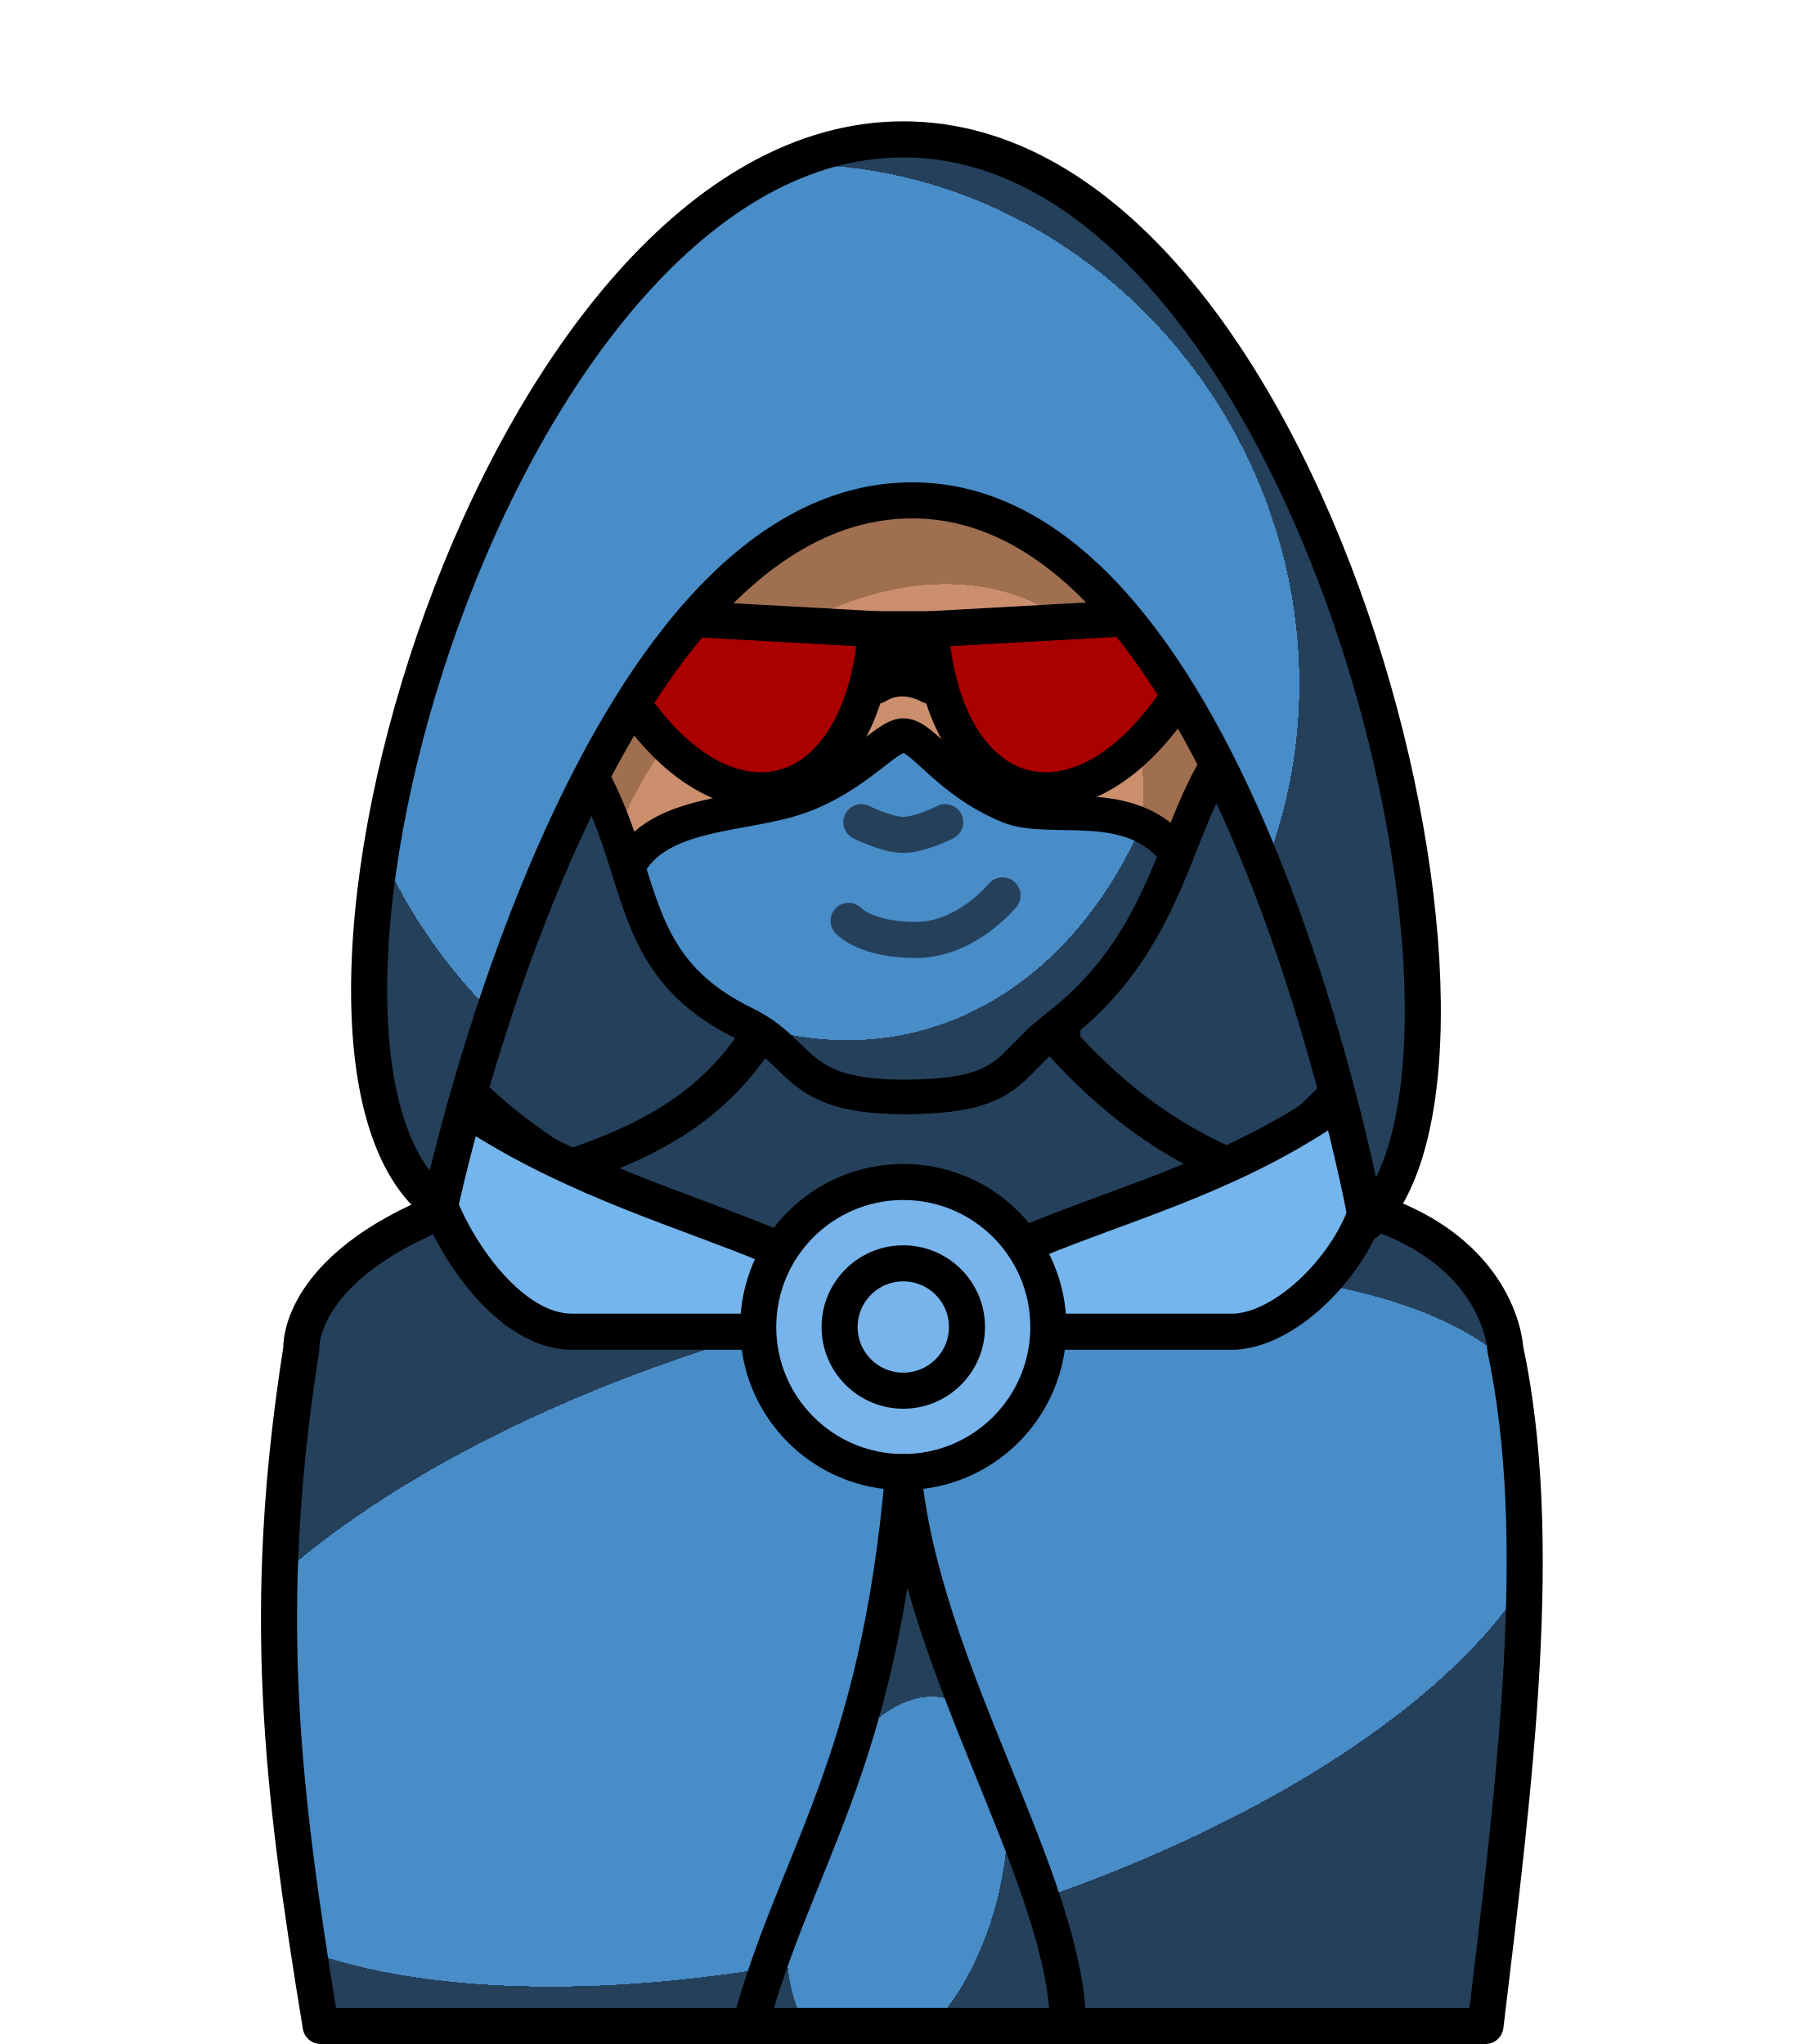
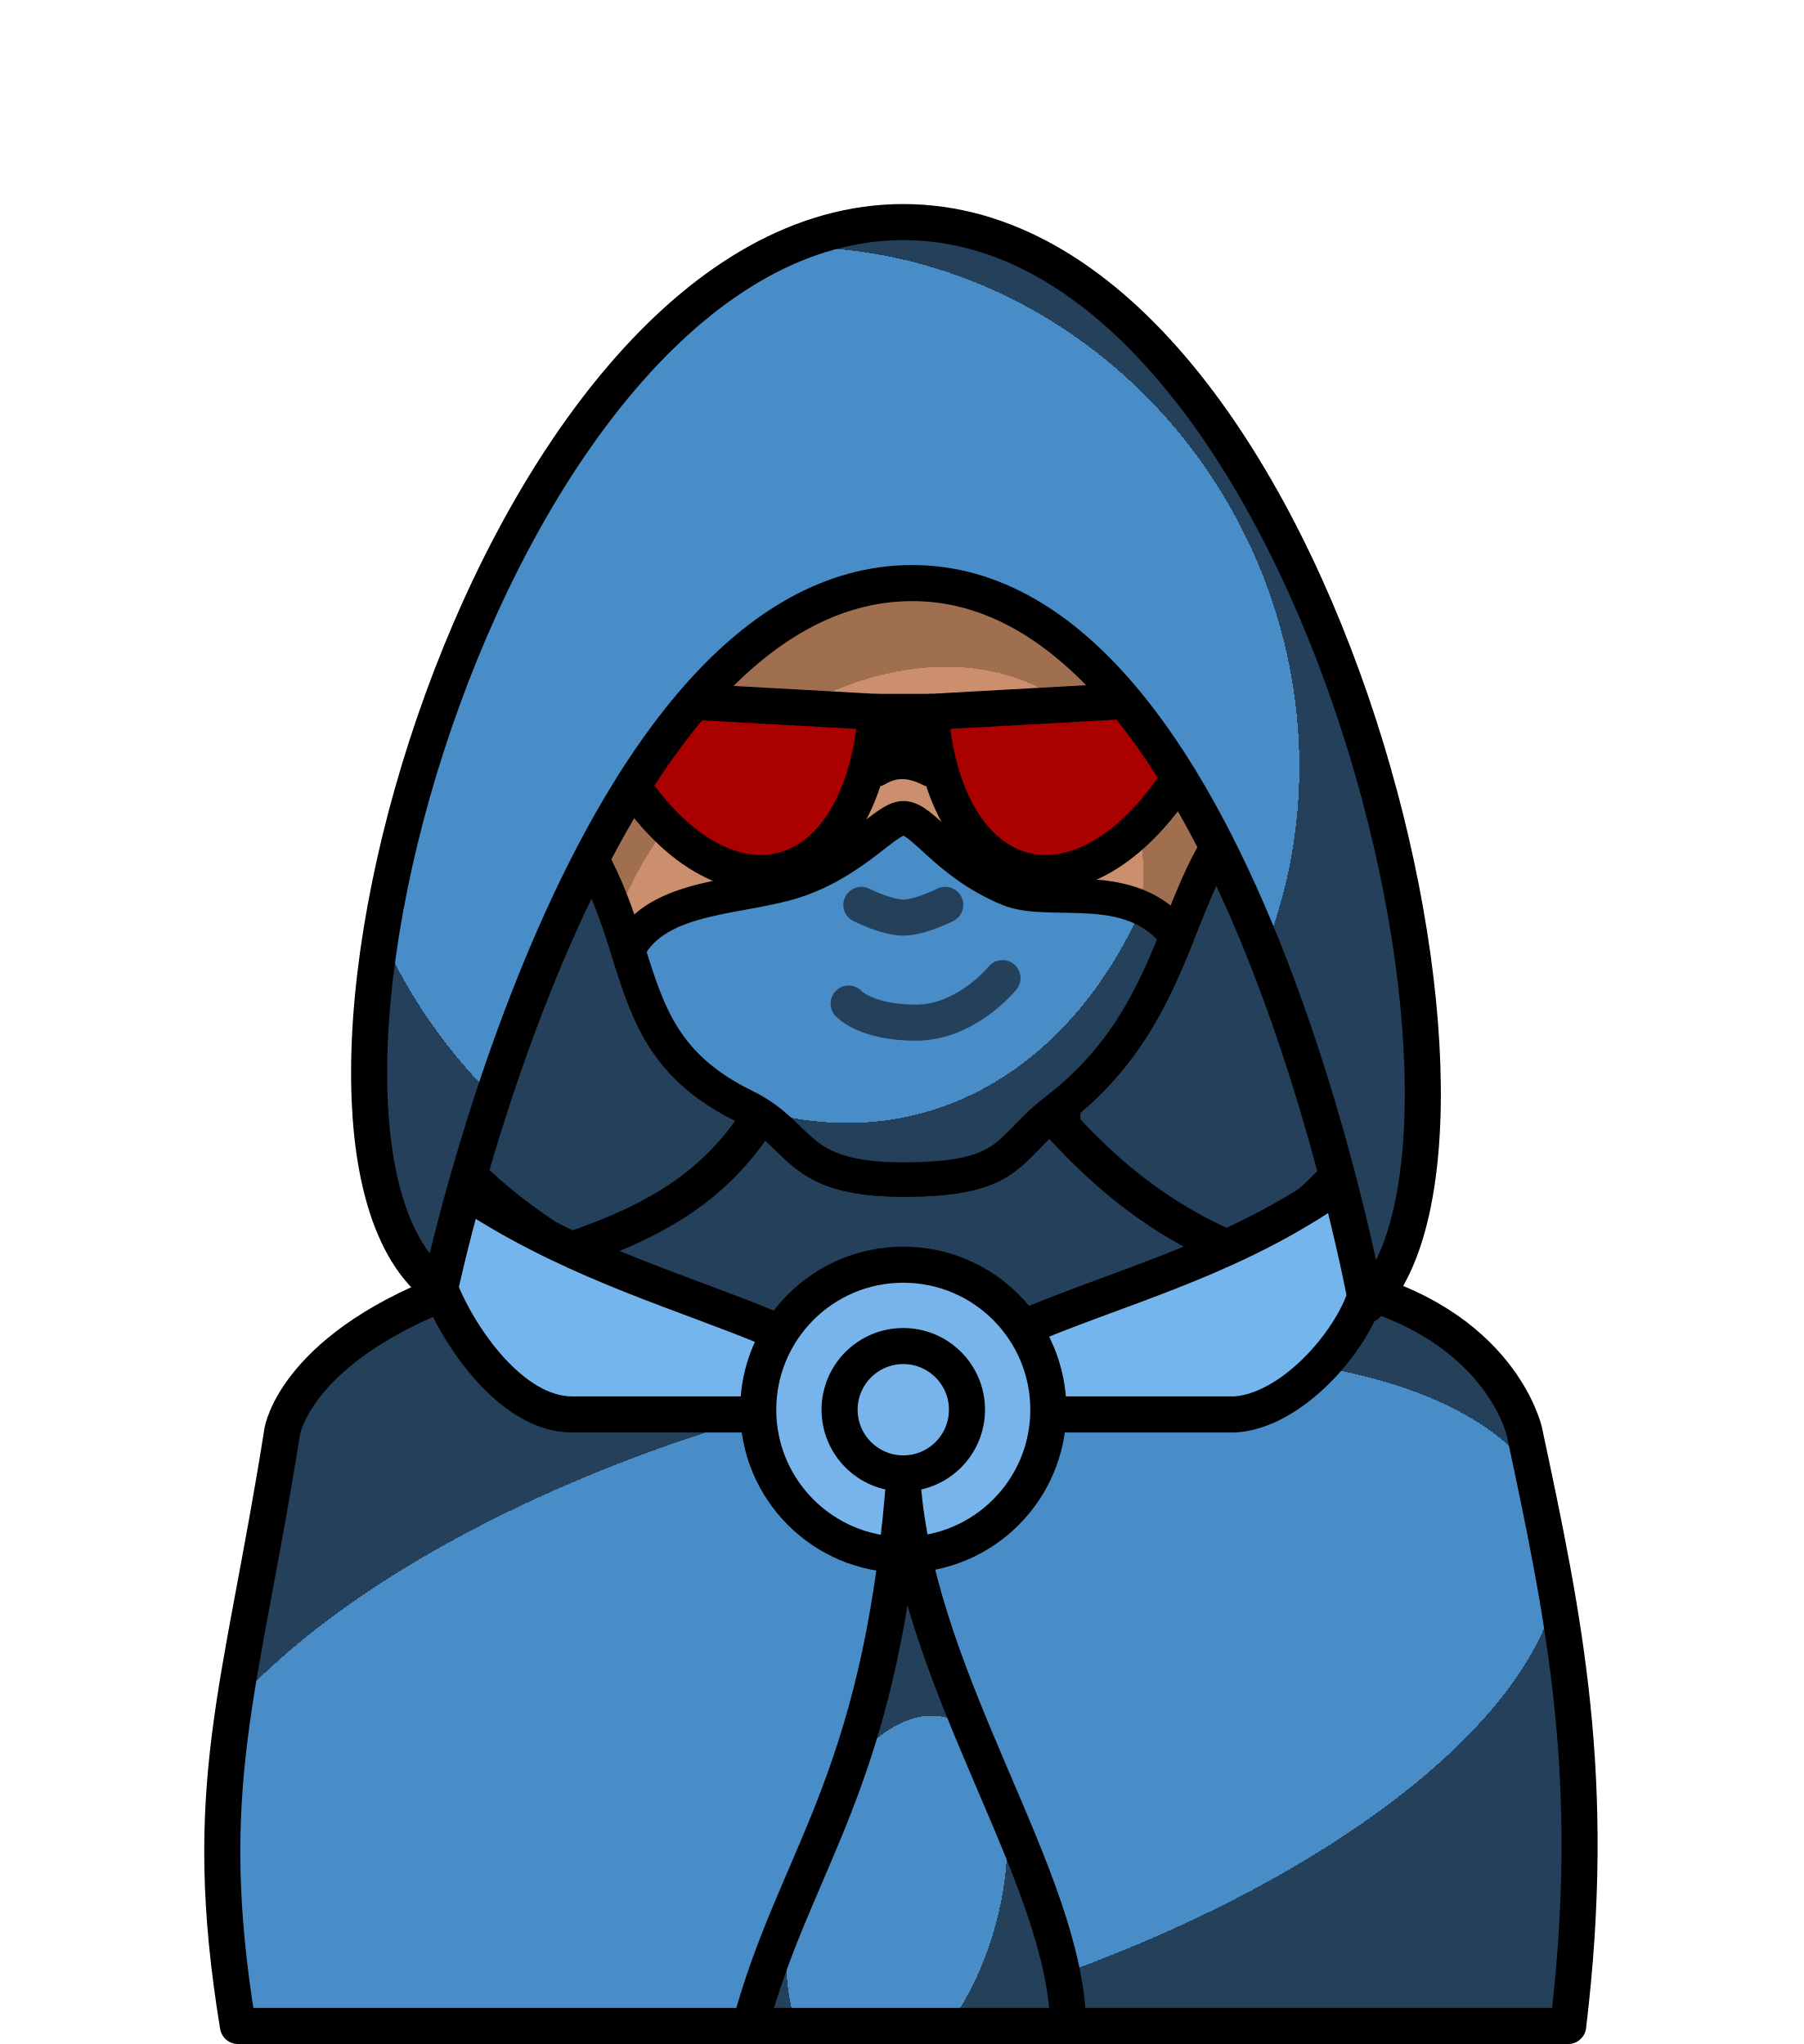
<svg xmlns="http://www.w3.org/2000/svg" xmlns:xlink="http://www.w3.org/1999/xlink" width="150mm" height="170mm" viewBox="0 0 150 170" version="1.1" id="svg3147">
  <defs id="defs3141">
    <linearGradient id="linearGradient6389">
      <stop id="stop6381" offset="0" style="stop-color:#488cc8;stop-opacity:1" />
      <stop style="stop-color:#488cc8;stop-opacity:1" offset="0.707" id="stop6383" />
      <stop style="stop-color:#25405b;stop-opacity:1" offset="0.707" id="stop6385" />
      <stop id="stop6387" offset="1" style="stop-color:#25405b;stop-opacity:1" />
    </linearGradient>
    <pattern patternUnits="userSpaceOnUse" width="8.713" height="7.611" patternTransform="translate(-2054.333,1959.279)" id="carreau-pt">
      <rect style="fill:#800000;fill-opacity:1;stroke:none;stroke-width:1.086;stroke-linecap:round;stroke-linejoin:round;stroke-miterlimit:4;stroke-dasharray:none;stop-color:#000000" id="rect119919" width="8.713" height="7.611" x="-2.2737368e-13" y="6.2746067e-06" />
      <path style="fill:#800000;stroke:#c11a1a;stroke-width:1.81;stroke-linecap:butt;stroke-linejoin:miter;stroke-miterlimit:4;stroke-dasharray:none;stroke-opacity:1" d="M 3.075,7.611 V 0" id="path119921" />
      <path style="fill:#c11a1a;fill-opacity:1;stroke:#c11a1a;stroke-width:1.81;stroke-linecap:butt;stroke-linejoin:miter;stroke-miterlimit:4;stroke-dasharray:none;stroke-opacity:1" d="M 1.3287401e-5,4.79 H 8.713" id="path119923" />
    </pattern>
    <pattern patternUnits="userSpaceOnUse" width="85" height="85" patternTransform="translate(-1862,1832)" id="pattern115842">
      <rect style="fill:#800000;fill-opacity:1;stroke:none;stroke-width:11.339;stroke-linecap:round;stroke-linejoin:round;stroke-miterlimit:4;stroke-dasharray:none;stop-color:#000000" id="rect104700" width="85" height="85" x="3.4178149e-05" y="0" />
      <path style="fill:#800000;stroke:#c11a1a;stroke-width:18.898;stroke-linecap:butt;stroke-linejoin:miter;stroke-miterlimit:4;stroke-dasharray:none;stroke-opacity:1" d="M 30,85 V 1.0187008e-5" id="path104779" />
      <path style="fill:#c11a1a;fill-opacity:1;stroke:#c11a1a;stroke-width:18.898;stroke-linecap:butt;stroke-linejoin:miter;stroke-miterlimit:4;stroke-dasharray:none;stroke-opacity:1" d="M 0,53.5 H 85" id="path107256" />
    </pattern>
    <radialGradient xlink:href="#linearGradient6389" id="radialGradient23876-1" cx="-408.795" cy="697.279" fx="-408.795" fy="697.279" r="195.663" gradientTransform="matrix(0.4190717,-0.1165203,0.05019723,0.180537,-260.1353,-407.3934)" gradientUnits="userSpaceOnUse" />
    <linearGradient id="linearGradient50573">
      <stop id="stop50565" offset="0" style="stop-color:#488cc8;stop-opacity:1" />
      <stop style="stop-color:#488cc8;stop-opacity:1" offset="0.707" id="stop50567" />
      <stop style="stop-color:#25405b;stop-opacity:1" offset="0.707" id="stop50569" />
      <stop id="stop50571" offset="1" style="stop-color:#25405b;stop-opacity:1" />
    </linearGradient>
    <radialGradient xlink:href="#linearGradient83035" id="radialGradient1872-0" cx="-213.307" cy="159.38" fx="-213.307" fy="159.38" r="29.964" gradientTransform="matrix(0.8031645,-0.9673959,0.7281241,0.5901545,-340.374,-597.3001)" gradientUnits="userSpaceOnUse" />
    <linearGradient id="linearGradient83035">
      <stop id="stop83027" offset="0" style="stop-color:#cc906e;stop-opacity:1" />
      <stop style="stop-color:#cb8f6e;stop-opacity:1" offset="0.704" id="stop83029" />
      <stop style="stop-color:#a06f50;stop-opacity:1" offset="0.704" id="stop83031" />
      <stop id="stop83033" offset="1" style="stop-color:#a06f50;stop-opacity:1" />
    </linearGradient>
    <radialGradient xlink:href="#linearGradient50573" id="radialGradient1872-0-2" cx="-213.612" cy="144.489" fx="-213.612" fy="144.489" r="29.964" gradientTransform="matrix(1.544547,-0.2697189,0.4544362,2.159023,-138.6116,-698.5277)" gradientUnits="userSpaceOnUse" />
    <radialGradient xlink:href="#linearGradient50573" id="radialGradient1872-0-1" cx="-212.946" cy="151.659" fx="-212.946" fy="151.659" r="29.964" gradientTransform="matrix(1.827914,-0.4151385,0.4851001,1.906894,-84.18211,-691.9445)" gradientUnits="userSpaceOnUse" />
    <radialGradient gradientUnits="userSpaceOnUse" gradientTransform="matrix(0.7859971,0.2182714,-0.4018445,1.447045,73.69808,-80.71147)" r="14.729" fy="151.943" fx="78.783" cy="151.943" cx="78.783" id="radialGradient899" xlink:href="#linearGradient50573" />
  </defs>
  <g id="layer1">
-     <g transform="translate(0.1110537,-20)" id="g10719">
-       <g id="g10692">
-         <g id="g192550" transform="translate(467.7278,389.3748)" style="mix-blend-mode:normal">
-           <path style="fill:#25405b;fill-opacity:1;stroke:#000000;stroke-width:3;stroke-linecap:butt;stroke-linejoin:miter;stroke-miterlimit:4;stroke-dasharray:none;stroke-opacity:1" d="m -392.728,-264.303 c 24.401,0.691 36.684,-14.817 36.684,-14.817 l -17.709,-61.253 -40.706,-0.941 -14.954,62.194 c 0,0 12.283,14.125 36.684,14.817 z" id="path85883" />
-           <path id="rect8920-9" style="fill:url(#radialGradient23876-1);fill-opacity:1;stroke:#000000;stroke-width:3;stroke-linecap:round;stroke-linejoin:round;stroke-miterlimit:4;stroke-dasharray:none;stroke-opacity:1;stop-color:#000000" d="m -405.201,-296.889 v 14.325 c -5.824,8.507 -14.888,9.956 -24.19,13.267 -13.88,4.94 -13.392,12.097 -13.392,12.097 -3.411,21.62 -1.673,36.325 1.609,56.325 h 96.856 c 2.464,-20.483 5.01,-40.573 1.646,-56.325 0,0 -0.371,-9.014 -13.392,-12.097 -10.082,-2.387 -16.719,-5.952 -23.435,-13.267 v -14.325 z" />
-           <ellipse ry="6.679" rx="6.176" cy="-313.694" cx="-423.796" id="path861-2-65" style="color:#000000;overflow:visible;fill:#ffbd86;fill-opacity:1;stroke:#000000;stroke-width:3;stroke-linecap:round;stroke-miterlimit:4;stroke-dasharray:none;stroke-opacity:1;stop-color:#000000" />
-           <ellipse style="color:#000000;overflow:visible;fill:#f6a96c;fill-opacity:1;stroke:#000000;stroke-width:3;stroke-linecap:round;stroke-miterlimit:4;stroke-dasharray:none;stroke-opacity:1;stop-color:#000000" id="path861-0-6-02" cx="-361.66" cy="-313.694" rx="6.176" ry="6.679" />
-           <path id="rect1621-0" style="fill:url(#radialGradient1872-0);fill-opacity:1;stroke:#000000;stroke-width:2.863;stroke-linecap:round;stroke-linejoin:round;stop-color:#000000" d="m -392.728,-351.353 c 15.769,0 28.464,12.695 28.464,28.464 v 14.157 c -6.117,5.824 -5.196,16.725 -15.724,24.794 -4.229,3.242 -3.545,5.787 -12.74,5.787 -9.195,0 -8.207,-3.657 -13.187,-6.091 -11.272,-5.509 -7.353,-14.256 -15.277,-24.49 v -14.157 c 0,-15.769 12.695,-28.464 28.464,-28.464 z" />
-           <path id="rect1621-0-0" style="fill:url(#radialGradient1872-0-2);fill-opacity:1;stroke:#000000;stroke-width:2.863;stroke-linecap:round;stroke-linejoin:round;stop-color:#000000" d="m -369.977,-298.391 c -1.93,4.804 -4.267,10.05 -10.01,14.452 -4.229,3.242 -3.545,5.787 -12.74,5.787 -9.195,0 -8.207,-3.657 -13.187,-6.091 -6.755,-3.302 -8.054,-7.766 -9.716,-13.016 2.479,-4.759 9.634,-4.206 14.259,-5.85 4.739,-1.685 7.225,-5.09 8.644,-5.094 1.638,-0.005 3.562,3.718 8.737,5.87 3.524,1.465 10.147,-1.082 14.013,3.943 z" />
-           <path style="fill:none;stroke:#25405b;stroke-width:3;stroke-linecap:round;stroke-linejoin:miter;stroke-miterlimit:4;stroke-dasharray:none;stroke-opacity:1" d="m -397.273,-292.786 c 0,0 1.403,1.587 5.603,1.587 4.201,0 7.191,-3.704 7.191,-3.704" id="path2252-2" />
-           <path style="fill:#000000;fill-opacity:0;stroke:#25405b;stroke-width:3;stroke-linecap:round;stroke-linejoin:miter;stroke-miterlimit:4;stroke-dasharray:none;stroke-opacity:1" d="m -396.215,-300.994 c 0,0 2.102,1.058 3.487,1.058 1.384,0 3.487,-1.058 3.487,-1.058" id="path2252-4-2" />
-           <path id="path984-6-33" style="color:#000000;overflow:visible;fill:#000000;fill-opacity:1;stroke:none;stroke-width:3;stroke-linecap:round;stroke-linejoin:round;stroke-miterlimit:4;stroke-dasharray:none;stroke-opacity:1;stop-color:#000000" d="m -403.29,-314.223 a 2.301,3.274 0 0 1 -2.279,3.274 2.301,3.274 0 0 1 -2.323,-3.21 2.301,3.274 0 0 1 2.234,-3.336 2.301,3.274 0 0 1 2.367,3.145" />
-           <path style="color:#000000;overflow:visible;fill:#000000;fill-opacity:1;stroke:none;stroke-width:3;stroke-linecap:round;stroke-linejoin:round;stroke-miterlimit:4;stroke-dasharray:none;stroke-opacity:1;stop-color:#000000" id="path984-3-2-4" d="m -377.563,-314.223 a 2.301,3.274 0 0 1 -2.279,3.274 2.301,3.274 0 0 1 -2.323,-3.21 2.301,3.274 0 0 1 2.234,-3.336 2.301,3.274 0 0 1 2.367,3.145" />
-           <path id="rect673881-5-3-3" style="fill:#75b5ed;fill-opacity:1;stroke:#000000;stroke-width:3;stroke-linecap:round;stroke-linejoin:round;stop-color:#000000" d="m -437.027,-283.668 5.779,14.608 c 1.582,3.998 5.952,10.431 10.972,10.445 h 55.117 c 4.619,-0.286 9.639,-5.828 10.972,-10.171 l 4.603,-15 c -14.889,15.746 -34.354,14.398 -43.572,24.892 -8.336,-9.709 -28.075,-9.024 -43.871,-24.774 z" />
-           <g id="g684954-8-1" transform="translate(28.72272,-381.5618)">
-             <circle style="fill:#78b4ec;fill-opacity:1;stroke:#000000;stroke-width:3;stroke-linecap:round;stroke-linejoin:round;stroke-miterlimit:4;stroke-dasharray:none;stroke-opacity:1;stop-color:#000000" id="path675661-5-5" cx="-421.451" cy="122.555" r="12.063" />
-             <circle style="fill:#78b4ec;fill-opacity:1;stroke:#000000;stroke-width:3;stroke-linecap:round;stroke-linejoin:round;stroke-miterlimit:4;stroke-dasharray:none;stroke-opacity:1;stop-color:#000000" id="path675661-1-8-8" cx="-421.451" cy="122.555" r="5.296" />
+     <g id="g601" transform="translate(0,1.5875)">
+       <g transform="translate(0.1110537,-14.70833)" id="g10719">
+         <g id="g10692">
+           <g id="g192550" transform="translate(467.7278,389.3748)" style="mix-blend-mode:normal">
+             <path style="fill:#25405b;fill-opacity:1;stroke:#000000;stroke-width:3;stroke-linecap:butt;stroke-linejoin:miter;stroke-miterlimit:4;stroke-dasharray:none;stroke-opacity:1" d="m -392.728,-264.303 c 24.401,0.691 36.684,-14.817 36.684,-14.817 l -17.709,-61.253 -40.706,-0.941 -14.954,62.194 c 0,0 12.283,14.125 36.684,14.817 z" id="path85883" />
+             <path id="rect8920-9" style="fill:url(#radialGradient23876-1);fill-opacity:1;stroke:#000000;stroke-width:3;stroke-linecap:round;stroke-linejoin:round;stroke-miterlimit:4;stroke-dasharray:none;stroke-opacity:1;stop-color:#000000" d="m -405.201,-296.889 v 14.325 c -5.824,8.507 -14.888,9.956 -24.19,13.267 -13.88,4.94 -14.98,12.097 -14.98,12.097 -3.411,21.62 -6.965,29.446 -3.683,49.446 h 110.614 c 2.464,-20.483 -0.282,-33.694 -3.645,-49.446 0,0 -1.959,-9.014 -14.979,-12.097 -10.082,-2.387 -16.719,-5.952 -23.435,-13.267 v -14.325 z" />
+             <ellipse ry="6.679" rx="6.176" cy="-313.694" cx="-423.796" id="path861-2-65" style="color:#000000;overflow:visible;fill:#ffbd86;fill-opacity:1;stroke:#000000;stroke-width:3;stroke-linecap:round;stroke-miterlimit:4;stroke-dasharray:none;stroke-opacity:1;stop-color:#000000" />
+             <ellipse style="color:#000000;overflow:visible;fill:#f6a96c;fill-opacity:1;stroke:#000000;stroke-width:3;stroke-linecap:round;stroke-miterlimit:4;stroke-dasharray:none;stroke-opacity:1;stop-color:#000000" id="path861-0-6-02" cx="-361.66" cy="-313.694" rx="6.176" ry="6.679" />
+             <path id="rect1621-0" style="fill:url(#radialGradient1872-0);fill-opacity:1;stroke:#000000;stroke-width:2.863;stroke-linecap:round;stroke-linejoin:round;stop-color:#000000" d="m -392.728,-351.353 c 15.769,0 28.464,12.695 28.464,28.464 v 14.157 c -6.117,5.824 -5.196,16.725 -15.724,24.794 -4.229,3.242 -3.545,5.787 -12.74,5.787 -9.195,0 -8.207,-3.657 -13.187,-6.091 -11.272,-5.509 -7.353,-14.256 -15.277,-24.49 v -14.157 c 0,-15.769 12.695,-28.464 28.464,-28.464 z" />
+             <path id="rect1621-0-0" style="fill:url(#radialGradient1872-0-2);fill-opacity:1;stroke:#000000;stroke-width:2.863;stroke-linecap:round;stroke-linejoin:round;stop-color:#000000" d="m -369.977,-298.391 c -1.93,4.804 -4.267,10.05 -10.01,14.452 -4.229,3.242 -3.545,5.787 -12.74,5.787 -9.195,0 -8.207,-3.657 -13.187,-6.091 -6.755,-3.302 -8.054,-7.766 -9.716,-13.016 2.479,-4.759 9.634,-4.206 14.259,-5.85 4.739,-1.685 7.225,-5.09 8.644,-5.094 1.638,-0.005 3.562,3.718 8.737,5.87 3.524,1.465 10.147,-1.082 14.013,3.943 z" />
+             <path style="fill:none;stroke:#25405b;stroke-width:3;stroke-linecap:round;stroke-linejoin:miter;stroke-miterlimit:4;stroke-dasharray:none;stroke-opacity:1" d="m -397.273,-292.786 c 0,0 1.403,1.587 5.603,1.587 4.201,0 7.191,-3.704 7.191,-3.704" id="path2252-2" />
+             <path style="fill:#000000;fill-opacity:0;stroke:#25405b;stroke-width:3;stroke-linecap:round;stroke-linejoin:miter;stroke-miterlimit:4;stroke-dasharray:none;stroke-opacity:1" d="m -396.215,-300.994 c 0,0 2.102,1.058 3.487,1.058 1.384,0 3.487,-1.058 3.487,-1.058" id="path2252-4-2" />
+             <path id="path984-6-33" style="color:#000000;overflow:visible;fill:#000000;fill-opacity:1;stroke:none;stroke-width:3;stroke-linecap:round;stroke-linejoin:round;stroke-miterlimit:4;stroke-dasharray:none;stroke-opacity:1;stop-color:#000000" d="m -403.29,-314.223 a 2.301,3.274 0 0 1 -2.279,3.274 2.301,3.274 0 0 1 -2.323,-3.21 2.301,3.274 0 0 1 2.234,-3.336 2.301,3.274 0 0 1 2.367,3.145" />
+             <path style="color:#000000;overflow:visible;fill:#000000;fill-opacity:1;stroke:none;stroke-width:3;stroke-linecap:round;stroke-linejoin:round;stroke-miterlimit:4;stroke-dasharray:none;stroke-opacity:1;stop-color:#000000" id="path984-3-2-4" d="m -377.563,-314.223 a 2.301,3.274 0 0 1 -2.279,3.274 2.301,3.274 0 0 1 -2.323,-3.21 2.301,3.274 0 0 1 2.234,-3.336 2.301,3.274 0 0 1 2.367,3.145" />
+             <path id="rect673881-5-3-3" style="fill:#75b5ed;fill-opacity:1;stroke:#000000;stroke-width:3;stroke-linecap:round;stroke-linejoin:round;stop-color:#000000" d="m -437.027,-283.668 5.779,14.608 c 1.582,3.998 5.952,10.431 10.972,10.445 h 55.117 c 4.619,-0.286 9.639,-5.828 10.972,-10.171 l 4.603,-15 c -14.889,15.746 -34.354,14.398 -43.572,24.892 -8.336,-9.709 -28.075,-9.024 -43.871,-24.774 z" />
+             <g id="g684954-8-1" transform="translate(28.72272,-381.5618)">
+               <circle style="fill:#78b4ec;fill-opacity:1;stroke:#000000;stroke-width:3;stroke-linecap:round;stroke-linejoin:round;stroke-miterlimit:4;stroke-dasharray:none;stroke-opacity:1;stop-color:#000000" id="path675661-5-5" cx="-421.451" cy="122.555" r="12.063" />
+               <circle style="fill:#78b4ec;fill-opacity:1;stroke:#000000;stroke-width:3;stroke-linecap:round;stroke-linejoin:round;stroke-miterlimit:4;stroke-dasharray:none;stroke-opacity:1;stop-color:#000000" id="path675661-1-8-8" cx="-421.451" cy="122.555" r="5.296" />
+             </g>
+             <g id="g100062" transform="translate(0,1.058333)">
+               <g id="g84133" style="fill:#aa0000" transform="translate(0,2.116667)">
+                 <path style="fill:#aa0000;fill-opacity:1;stroke:#000000;stroke-width:3;stroke-linecap:round;stroke-linejoin:round;stroke-miterlimit:4;stroke-dasharray:none;stroke-opacity:1" d="m -421.164,-321.675 26.18,1.457 c -1.231,15.904 -13.72,18.426 -21.976,3.349 l -4.232,-1.625 z" id="path774476-7-5" />
+                 <path style="fill:#aa0000;fill-opacity:1;stroke:#000000;stroke-width:3;stroke-linecap:round;stroke-linejoin:round;stroke-miterlimit:4;stroke-dasharray:none;stroke-opacity:1" d="m -364.292,-321.675 -26.18,1.457 c 1.231,15.904 13.72,18.426 21.976,3.349 l 4.232,-1.625 z" id="path774476-3-3-0" />
+               </g>
+               <g id="g83889" transform="translate(0,2.116667)">
+                 <path style="fill:#000000;stroke:#000000;stroke-width:3;stroke-linecap:round;stroke-linejoin:round;stroke-miterlimit:4;stroke-dasharray:none;stroke-opacity:1" d="m -421.192,-318.494 4.232,1.625 0.497,-4.544 -4.7,-0.262 z" id="path777249-9-4" />
+                 <path style="fill:#000000;stroke:#000000;stroke-width:3;stroke-linecap:round;stroke-linejoin:round;stroke-miterlimit:4;stroke-dasharray:none;stroke-opacity:1" d="m -364.264,-318.494 -4.232,1.625 -0.497,-4.544 4.7,-0.262 z" id="path777249-1-5-5" />
+                 <path id="rect777702-7-7" style="fill:#000000;fill-opacity:1;stroke:#000000;stroke-width:3;stroke-linecap:round;stroke-linejoin:round;stop-color:#000000" d="m -394.984,-320.218 h 4.511 v 4.712 c -1.696,-0.864 -3.185,-0.799 -4.511,0 z" />
+               </g>
+             </g>
+             <path id="rect1621-0-7" style="fill:url(#radialGradient1872-0-1);fill-opacity:1;stroke:#000000;stroke-width:3;stroke-linecap:round;stroke-linejoin:round;stroke-miterlimit:4;stroke-dasharray:none;stop-color:#000000" d="m -392.728,-357.784 c 33.91,0 52.461,76.137 38.541,90.056 0,0 -10.807,-60.031 -37.792,-60.031 -26.986,0 -39.269,58.699 -39.269,58.699 -16.915,-12.359 4.61,-88.724 38.52,-88.724 z" />
          </g>
-           <g id="g100062" transform="translate(0,1.058333)">
-             <g id="g84133" style="fill:#aa0000" transform="translate(0,2.116667)">
-               <path style="fill:#aa0000;fill-opacity:1;stroke:#000000;stroke-width:3;stroke-linecap:round;stroke-linejoin:round;stroke-miterlimit:4;stroke-dasharray:none;stroke-opacity:1" d="m -421.164,-321.675 26.18,1.457 c -1.231,15.904 -13.72,18.426 -21.976,3.349 l -4.232,-1.625 z" id="path774476-7-5" />
-               <path style="fill:#aa0000;fill-opacity:1;stroke:#000000;stroke-width:3;stroke-linecap:round;stroke-linejoin:round;stroke-miterlimit:4;stroke-dasharray:none;stroke-opacity:1" d="m -364.292,-321.675 -26.18,1.457 c 1.231,15.904 13.72,18.426 21.976,3.349 l 4.232,-1.625 z" id="path774476-3-3-0" />
-             </g>
-             <g id="g83889" transform="translate(0,2.116667)">
-               <path style="fill:#000000;stroke:#000000;stroke-width:3;stroke-linecap:round;stroke-linejoin:round;stroke-miterlimit:4;stroke-dasharray:none;stroke-opacity:1" d="m -421.192,-318.494 4.232,1.625 0.497,-4.544 -4.7,-0.262 z" id="path777249-9-4" />
-               <path style="fill:#000000;stroke:#000000;stroke-width:3;stroke-linecap:round;stroke-linejoin:round;stroke-miterlimit:4;stroke-dasharray:none;stroke-opacity:1" d="m -364.264,-318.494 -4.232,1.625 -0.497,-4.544 4.7,-0.262 z" id="path777249-1-5-5" />
-               <path id="rect777702-7-7" style="fill:#000000;fill-opacity:1;stroke:#000000;stroke-width:3;stroke-linecap:round;stroke-linejoin:round;stop-color:#000000" d="m -394.984,-320.218 h 4.511 v 4.712 c -1.696,-0.864 -3.185,-0.799 -4.511,0 z" />
-             </g>
-           </g>
-           <path id="rect1621-0-7" style="fill:url(#radialGradient1872-0-1);fill-opacity:1;stroke:#000000;stroke-width:3;stroke-linecap:round;stroke-linejoin:round;stroke-miterlimit:4;stroke-dasharray:none;stop-color:#000000" d="m -392.728,-357.784 c 33.91,0 52.461,76.137 38.541,90.056 0,0 -10.807,-60.031 -37.792,-60.031 -26.986,0 -39.269,58.699 -39.269,58.699 -16.915,-12.359 4.61,-88.724 38.52,-88.724 z" />
        </g>
      </g>
+       <path id="path889" d="M 75.111,122.431 C 73.032,146.999 66.125,152.989 62.366,166.912 H 88.824 C 88.635,154.628 76.623,138.873 75.111,122.431 Z" style="fill:url(#radialGradient899);fill-opacity:1;fill-rule:evenodd;stroke:#000000;stroke-width:3;stroke-linecap:round;stroke-linejoin:round;stroke-miterlimit:4;stroke-dasharray:none;stroke-opacity:1" />
    </g>
-     <path id="path889" d="M 75.111,122.431 C 73.032,146.999 66.125,154.577 62.366,168.5 H 88.824 C 88.635,156.216 76.623,138.873 75.111,122.431 Z" style="fill:url(#radialGradient899);fill-opacity:1;fill-rule:evenodd;stroke:#000000;stroke-width:3;stroke-linecap:round;stroke-linejoin:round;stroke-miterlimit:4;stroke-dasharray:none;stroke-opacity:1" />
  </g>
</svg>
